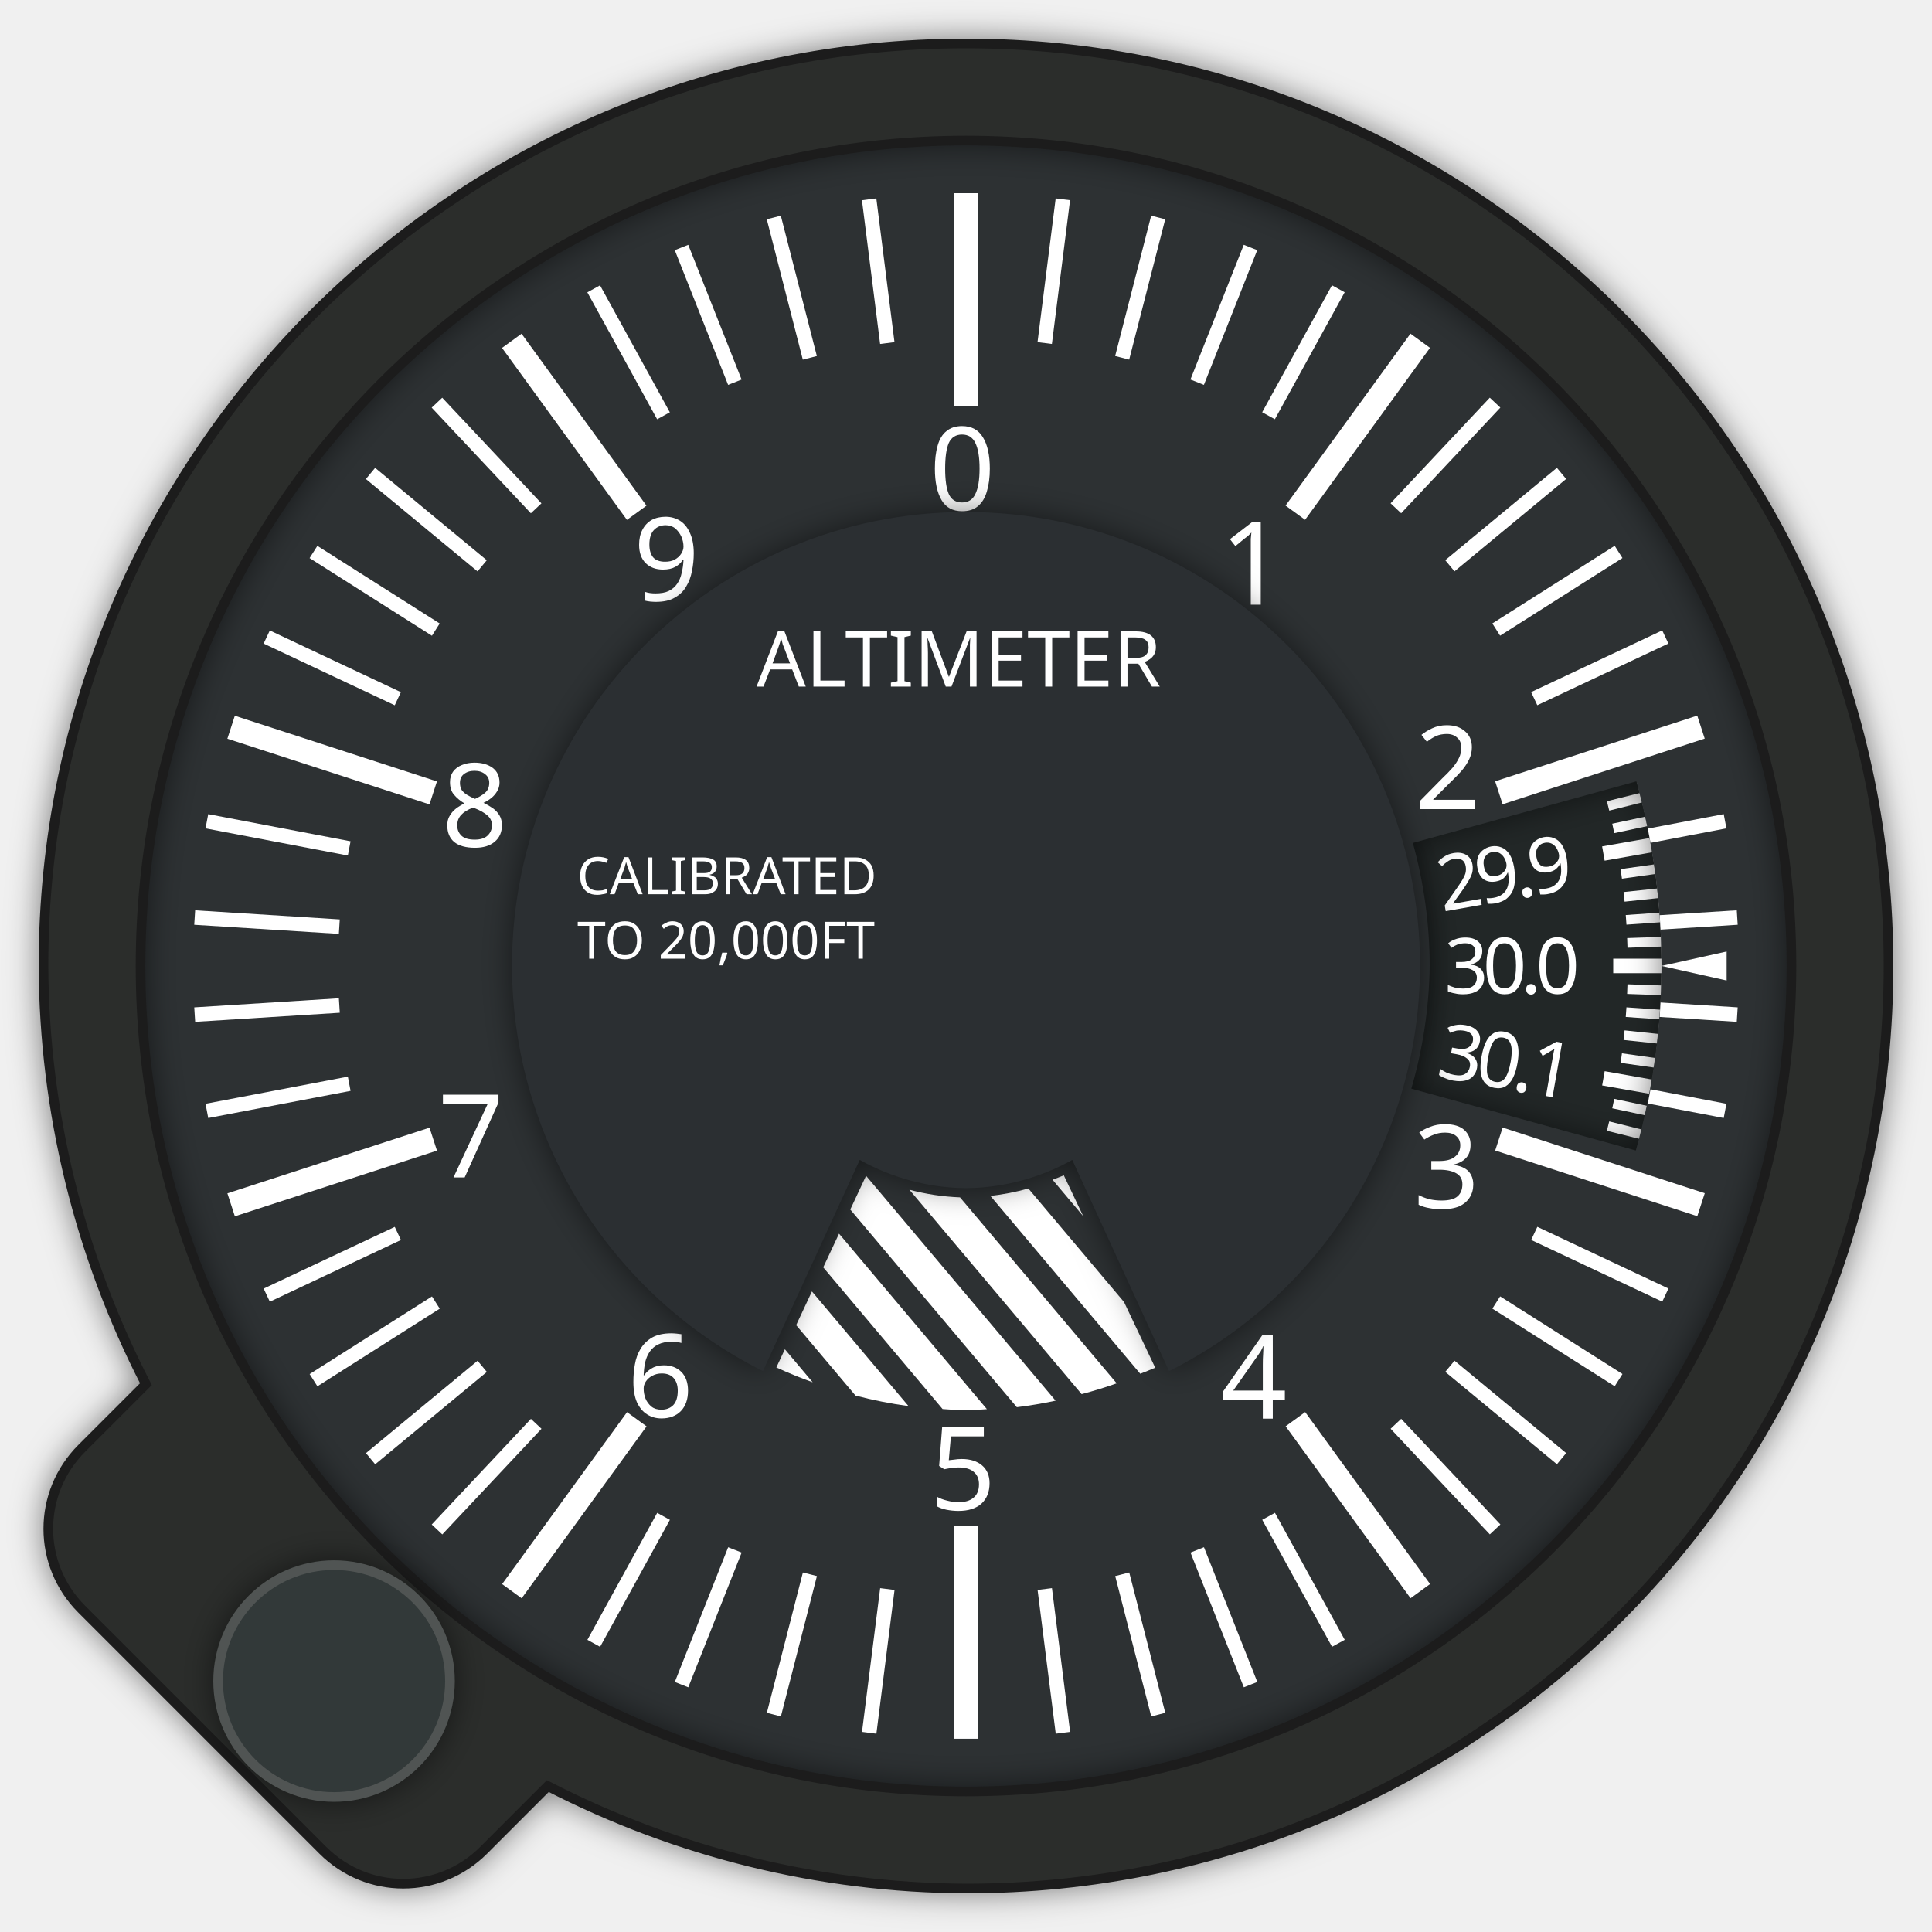
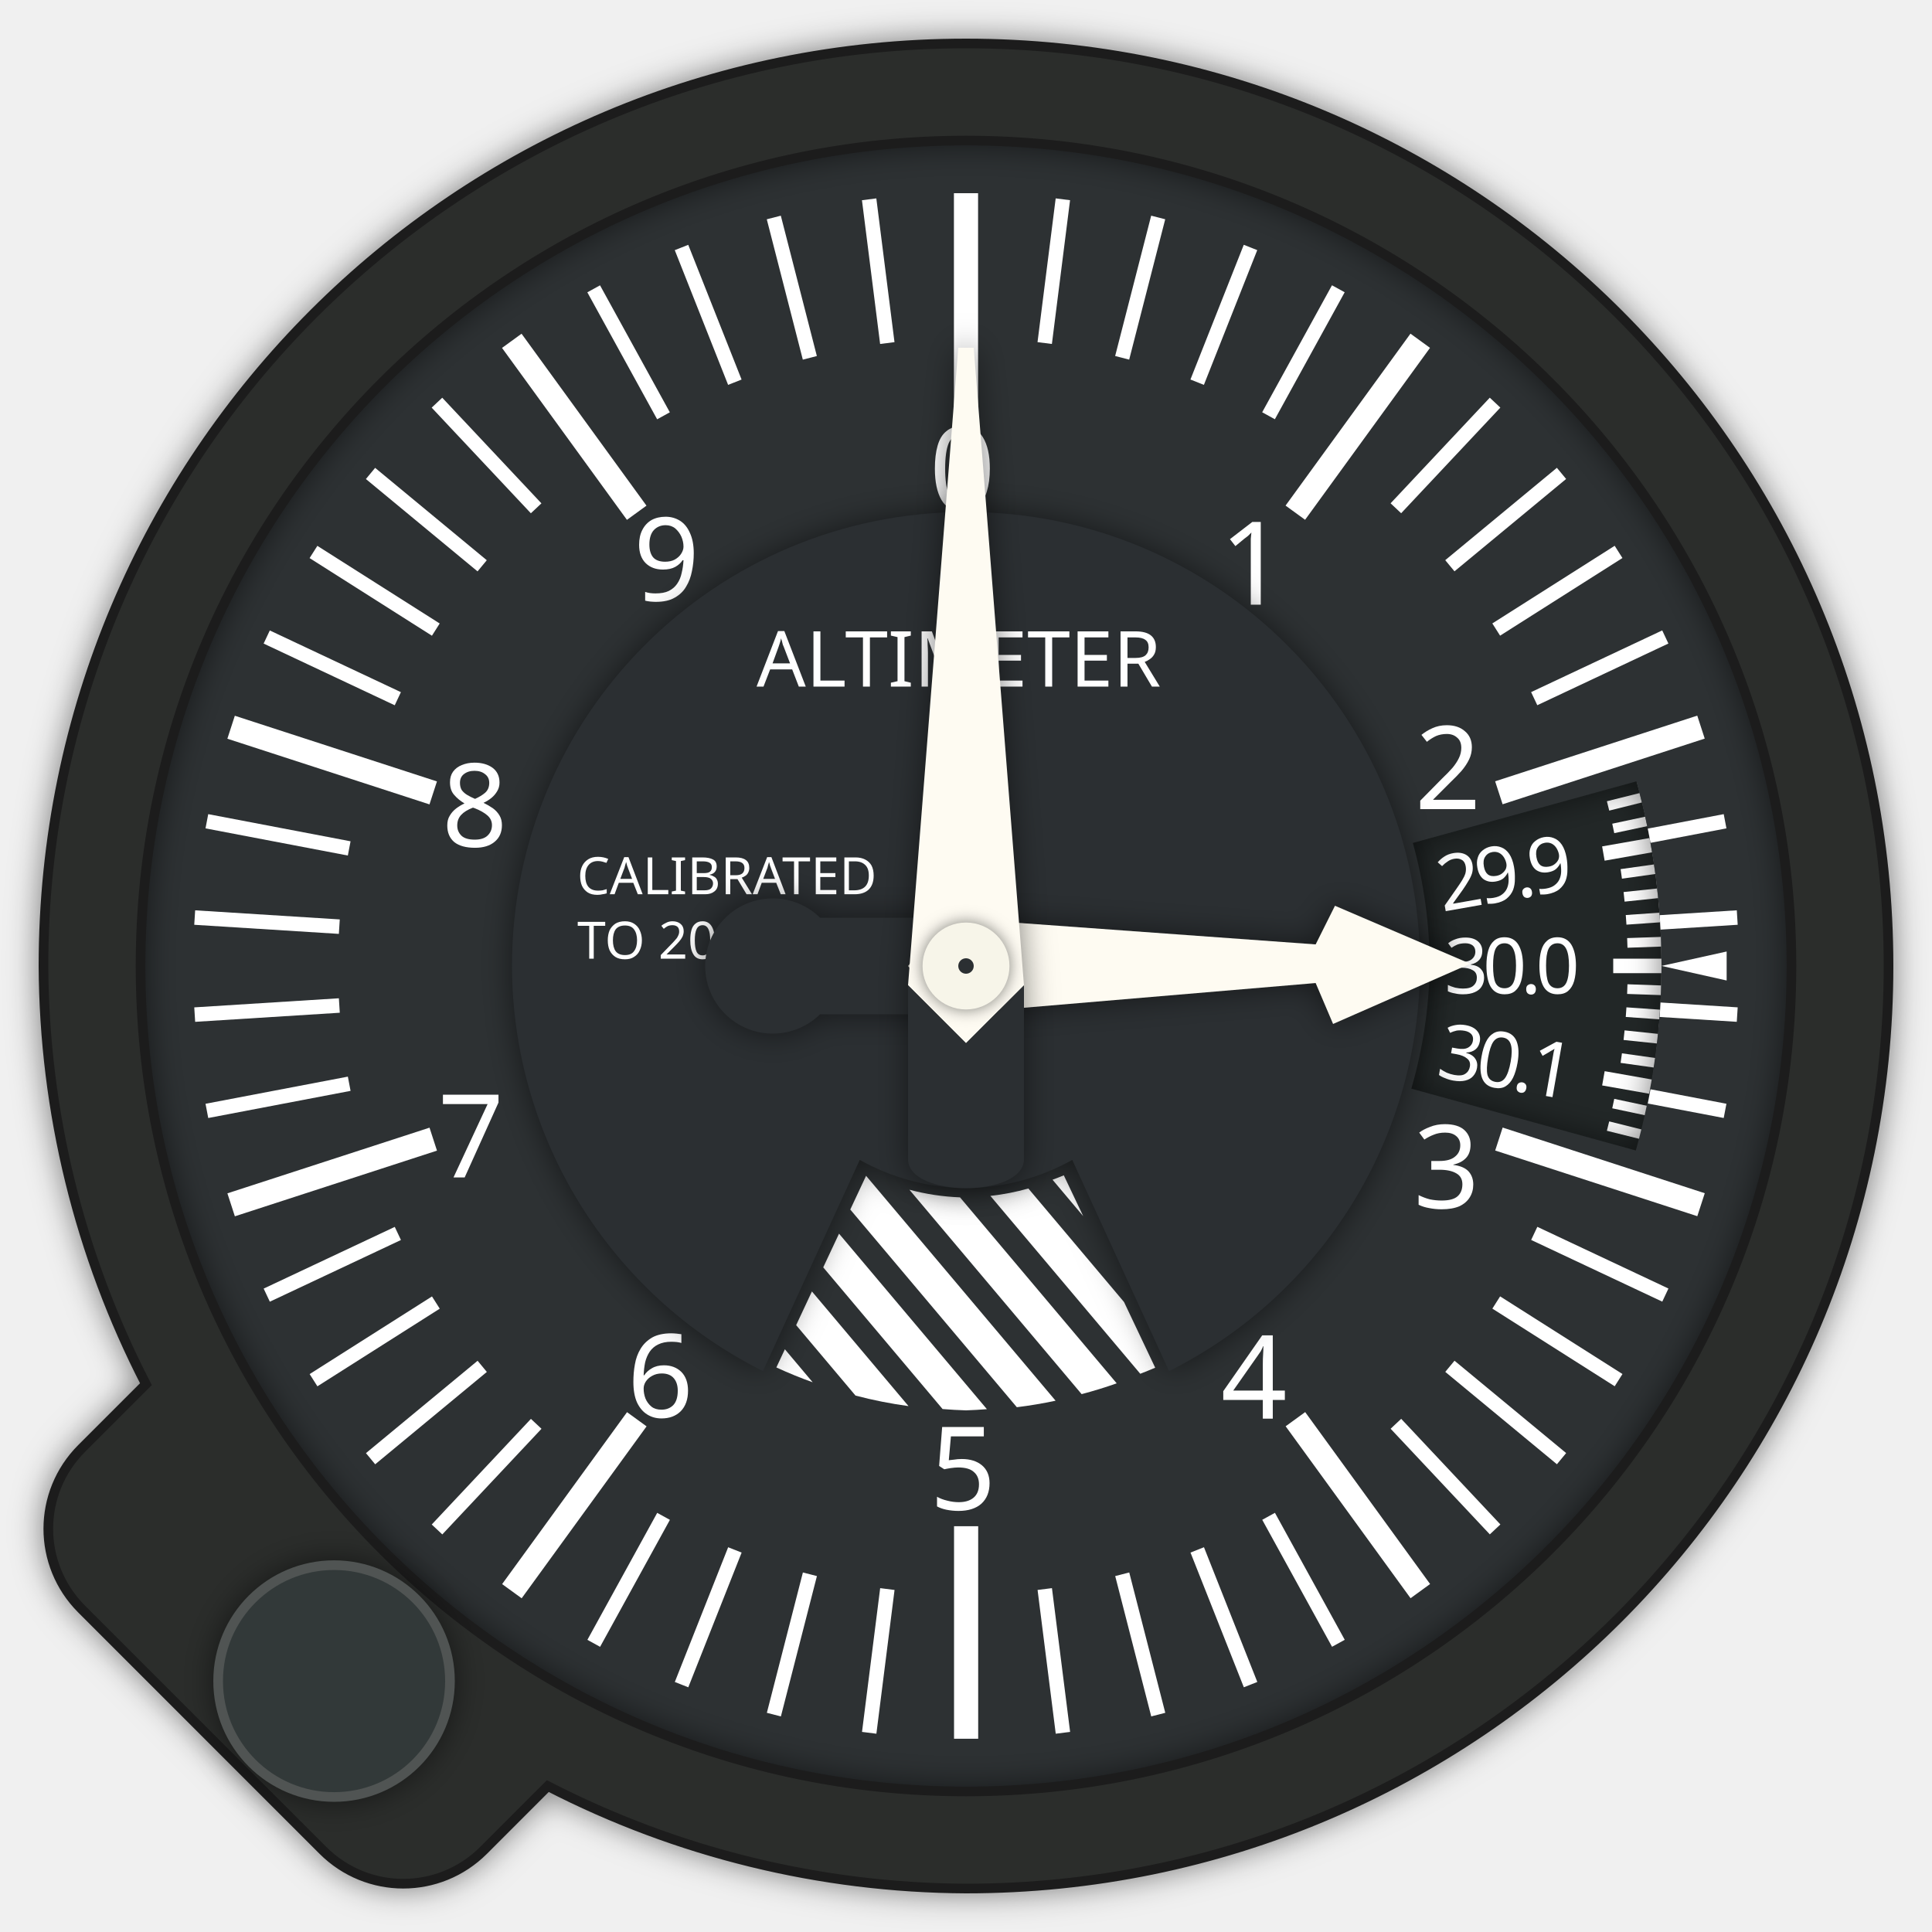
<svg xmlns="http://www.w3.org/2000/svg" width="100" height="100" viewBox="0 0 100 100" version="1.1" id="svg1">
  <defs id="defs1">
    <rect x="75" y="46" width="11" height="5" id="rect67" />
    <rect x="36" y="32" width="23" height="5" id="rect62" />
    <filter style="color-interpolation-filters:sRGB" id="filter28" x="-0.181" y="-0.181" width="1.362" height="1.362">
      <feFlood result="flood" in="SourceGraphic" flood-opacity="0.502" flood-color="rgb(0,0,0)" id="feFlood26" />
      <feGaussianBlur result="blur" in="SourceGraphic" stdDeviation="8" id="feGaussianBlur26" />
      <feOffset result="offset" in="blur" dx="0" dy="0" id="feOffset26" />
      <feComposite result="comp1" operator="in" in="flood" in2="offset" id="feComposite27" />
      <feComposite result="comp2" operator="over" in="SourceGraphic" in2="comp1" id="feComposite28" />
    </filter>
    <rect x="36" y="32" width="18.804" height="6.882" id="rect62-1" />
    <rect x="36" y="32" width="6.333" height="7.158" id="rect62-0" />
    <rect x="36" y="32" width="6.333" height="7.158" id="rect62-0-2" />
    <rect x="36" y="32" width="6.333" height="7.158" id="rect62-0-2-6" />
    <rect x="36" y="32" width="6.333" height="7.158" id="rect62-0-2-6-4" />
    <filter style="color-interpolation-filters:sRGB;" id="filter80" x="-0.023" y="-0.023" width="1.045" height="1.045">
      <feFlood result="flood" in="SourceGraphic" flood-opacity="0.502" flood-color="rgb(0,0,0)" id="feFlood79" />
      <feGaussianBlur result="blur" in="SourceGraphic" stdDeviation="0.8" id="feGaussianBlur79" />
      <feOffset result="offset" in="blur" dx="0" dy="0" id="feOffset79" />
      <feComposite result="comp1" operator="in" in="flood" in2="offset" id="feComposite79" />
      <feComposite result="comp2" operator="over" in="SourceGraphic" in2="comp1" id="feComposite80" />
    </filter>
    <filter style="color-interpolation-filters:sRGB;" id="filter11" x="-0.048" y="-0.274" width="1.097" height="1.549">
      <feFlood result="flood" in="SourceGraphic" flood-opacity="0.502" flood-color="rgb(0,0,0)" id="feFlood10" />
      <feGaussianBlur result="blur" in="SourceGraphic" stdDeviation="0.8" id="feGaussianBlur10" />
      <feOffset result="offset" in="blur" dx="0" dy="0" id="feOffset10" />
      <feComposite result="comp1" operator="in" in="flood" in2="offset" id="feComposite10" />
      <feComposite result="comp2" operator="over" in="SourceGraphic" in2="comp1" id="feComposite11" />
    </filter>
    <filter style="color-interpolation-filters:sRGB;" id="filter13" x="-0.355" y="-0.044" width="1.71" height="1.088">
      <feFlood result="flood" in="SourceGraphic" flood-opacity="0.502" flood-color="rgb(0,0,0)" id="feFlood11" />
      <feGaussianBlur result="blur" in="SourceGraphic" stdDeviation="0.8" id="feGaussianBlur11" />
      <feOffset result="offset" in="blur" dx="0" dy="0" id="feOffset11" />
      <feComposite result="comp1" operator="in" in="flood" in2="offset" id="feComposite12" />
      <feComposite result="comp2" operator="over" in="SourceGraphic" in2="comp1" id="feComposite13" />
    </filter>
    <filter style="color-interpolation-filters:sRGB;" id="filter15" x="-0.041" y="-0.043" width="1.082" height="1.086">
      <feFlood result="flood" in="SourceGraphic" flood-opacity="0.502" flood-color="rgb(0,0,0)" id="feFlood13" />
      <feGaussianBlur result="blur" in="SourceGraphic" stdDeviation="0.8" id="feGaussianBlur13" />
      <feOffset result="offset" in="blur" dx="0" dy="0" id="feOffset13" />
      <feComposite result="comp1" operator="in" in="flood" in2="offset" id="feComposite14" />
      <feComposite result="comp2" operator="over" in="SourceGraphic" in2="comp1" id="feComposite15" />
    </filter>
    <filter style="color-interpolation-filters:sRGB;" id="filter20" x="-0.213" y="-0.213" width="1.427" height="1.427">
      <feFlood result="flood" in="SourceGraphic" flood-opacity="0.502" flood-color="rgb(0,0,0)" id="feFlood19" />
      <feGaussianBlur result="blur" in="SourceGraphic" stdDeviation="0.4" id="feGaussianBlur19" />
      <feOffset result="offset" in="blur" dx="0" dy="0" id="feOffset19" />
      <feComposite result="comp1" operator="in" in="flood" in2="offset" id="feComposite19" />
      <feComposite result="comp2" operator="over" in="SourceGraphic" in2="comp1" id="feComposite20" />
    </filter>
    <rect x="75" y="46" width="11" height="5" id="rect67-6" />
    <rect x="75" y="46" width="11" height="5" id="rect67-6-1" />
    <rect x="75" y="46" width="11" height="5" id="rect67-68" />
    <rect x="75" y="46" width="11" height="5" id="rect67-68-9" />
    <rect x="75" y="46" width="11" height="5" id="rect67-6-1-1" />
    <rect x="75" y="46" width="11" height="5" id="rect67-6-1-1-6" />
    <rect x="75" y="46" width="11" height="5" id="rect67-68-9-4" />
    <rect x="75" y="46" width="11" height="5" id="rect67-6-1-1-6-7" />
    <rect x="75" y="46" width="11" height="5" id="rect67-68-9-4-7" />
    <filter style="color-interpolation-filters:sRGB;" id="filter108" x="-0.022" y="-0.022" width="1.045" height="1.045">
      <feFlood result="flood" in="SourceGraphic" flood-opacity="0.502" flood-color="rgb(0,0,0)" id="feFlood107" />
      <feGaussianBlur result="blur" in="SourceGraphic" stdDeviation="0.8" id="feGaussianBlur107" />
      <feOffset result="offset" in="blur" dx="0" dy="0" id="feOffset107" />
      <feComposite result="comp1" operator="in" in="flood" in2="offset" id="feComposite107" />
      <feComposite result="comp2" operator="over" in="SourceGraphic" in2="comp1" id="feComposite108" />
    </filter>
    <rect x="36" y="32" width="6.333" height="7.158" id="rect62-0-2-7" />
    <rect x="36" y="32" width="6.333" height="7.158" id="rect62-0-2-7-2" />
  </defs>
  <g id="layer5" style="display:inline">
    <circle style="opacity:1;fill:#222727;fill-opacity:1;stroke-width:0" id="path65" cx="50" cy="50" r="36" />
    <path id="rect66" style="display:none;opacity:0.524;fill:#ffffff;stroke-width:0" d="M 90,39 V 61 L 50,50 Z" />
    <text xml:space="preserve" id="text66" style="font-size:4px;line-height:1.25;font-family:sans-serif;letter-spacing:-0.31px;word-spacing:0px;white-space:pre;shape-inside:url(#rect67);display:inline;fill:#ffffff" transform="translate(-0.2460355,1.878631)">
      <tspan x="75" y="49.539" id="tspan4">30.0</tspan>
    </text>
    <text xml:space="preserve" id="text66-2" style="font-size:4px;line-height:1.25;font-family:sans-serif;letter-spacing:-0.3px;word-spacing:0px;white-space:pre;shape-inside:url(#rect67-68);display:inline;fill:#ffffff" transform="rotate(10,39.32988,48.49914)">
      <tspan x="75" y="49.539" id="tspan5">30.1</tspan>
    </text>
    <text xml:space="preserve" id="text66-2-0" style="font-size:4px;line-height:1.25;font-family:sans-serif;letter-spacing:-0.3px;word-spacing:0px;white-space:pre;shape-inside:url(#rect67-68-9);display:inline;fill:#ffffff" transform="rotate(20,44.98074,48.81767)">
      <tspan x="75" y="49.539" id="tspan6">30.2</tspan>
    </text>
    <text xml:space="preserve" id="text66-2-0-0" style="font-size:4px;line-height:1.25;font-family:sans-serif;letter-spacing:-0.3px;word-spacing:0px;white-space:pre;shape-inside:url(#rect67-68-9-4);display:inline;fill:#ffffff" transform="rotate(30,46.50842,48.88869)">
      <tspan x="75" y="49.539" id="tspan7">30.3</tspan>
    </text>
    <text xml:space="preserve" id="text66-2-0-0-7" style="font-size:4px;line-height:1.25;font-family:sans-serif;letter-spacing:-0.3px;word-spacing:0px;white-space:pre;shape-inside:url(#rect67-68-9-4-7);display:inline;fill:#ffffff" transform="rotate(40,47.62121,48.3171)">
      <tspan x="75" y="49.539" id="tspan8">30.4</tspan>
    </text>
    <text xml:space="preserve" id="text66-8" style="font-size:4px;line-height:1.25;font-family:sans-serif;letter-spacing:-0.3px;word-spacing:0px;white-space:pre;shape-inside:url(#rect67-6);display:inline;fill:#ffffff" transform="rotate(-10,61.42022,50.39254)">
      <tspan x="75" y="49.539" id="tspan9">29.9</tspan>
    </text>
    <text xml:space="preserve" id="text66-8-9" style="font-size:4px;line-height:1.25;font-family:sans-serif;letter-spacing:-0.3px;word-spacing:0px;white-space:pre;shape-inside:url(#rect67-6-1);display:inline;fill:#ffffff" transform="rotate(-20,55.68004,49.60837)">
      <tspan x="75" y="49.539" id="tspan10">29.8</tspan>
    </text>
    <text xml:space="preserve" id="text66-8-9-2" style="font-size:4px;line-height:1.25;font-family:sans-serif;letter-spacing:-0.3px;word-spacing:0px;white-space:pre;shape-inside:url(#rect67-6-1-1);display:inline;fill:#ffffff" transform="rotate(-30,53.48523,48.87494)">
      <tspan x="75" y="49.539" id="tspan11">29.7</tspan>
    </text>
    <text xml:space="preserve" id="text66-8-9-2-0" style="font-size:4px;line-height:1.25;font-family:sans-serif;letter-spacing:-0.3px;word-spacing:0px;white-space:pre;shape-inside:url(#rect67-6-1-1-6);display:inline;fill:#ffffff" transform="rotate(-40,52.58725,49.19589)">
      <tspan x="75" y="49.539" id="tspan12">29.6</tspan>
    </text>
    <text xml:space="preserve" id="text66-8-9-2-0-1" style="font-size:4px;line-height:1.25;font-family:sans-serif;letter-spacing:-0.3px;word-spacing:0px;white-space:pre;shape-inside:url(#rect67-6-1-1-6-7);display:inline;fill:#ffffff" transform="rotate(-50,52.00046,49.02435)">
      <tspan x="75" y="49.539" id="tspan13">29.5</tspan>
    </text>
    <rect style="fill:#ffffff;stroke-width:0" id="rect76" width="1.75" height="0.5" x="37.952" y="70.364" transform="rotate(-42)" />
    <rect style="fill:#ffffff;stroke-width:0" id="rect80" width="1.75" height="0.5" x="50.158" y="68.649" transform="rotate(-32)" />
    <rect style="fill:#ffffff;stroke-width:0" id="rect84" width="1.75" height="0.5" x="61.88" y="64.84" transform="rotate(-22)" />
    <rect style="fill:#ffffff;stroke-width:0" id="rect88" width="1.75" height="0.5" x="72.762" y="59.053" transform="rotate(-12)" />
    <rect style="fill:#ffffff;stroke-width:0" id="rect92" width="1.75" height="0.5" x="82.475" y="51.465" transform="rotate(-2)" />
    <rect style="fill:#ffffff;stroke-width:0" id="rect96" width="1.75" height="0.5" x="90.722" y="42.305" transform="rotate(8)" />
    <rect style="fill:#ffffff;stroke-width:0" id="rect100" width="1.75" height="0.5" x="97.253" y="31.852" transform="rotate(18)" />
    <rect style="fill:#ffffff;stroke-width:0" id="rect104" width="1.75" height="0.5" x="101.87" y="20.424" transform="rotate(28)" />
    <rect style="fill:#ffffff;stroke-width:0" id="rect71" width="1.75" height="0.5" x="104.432" y="8.368" transform="rotate(38)" />
    <rect style="fill:#ffffff;stroke-width:0" id="rect77" width="1.75" height="0.5" x="35.486" y="70.451" transform="rotate(-44)" />
    <rect style="fill:#ffffff;stroke-width:0" id="rect81" width="1.75" height="0.5" x="47.743" y="69.162" transform="rotate(-34)" />
    <rect style="fill:#ffffff;stroke-width:0" id="rect85" width="1.75" height="0.5" x="59.591" y="65.764" transform="rotate(-24)" />
    <rect style="fill:#ffffff;stroke-width:0" id="rect89" width="1.75" height="0.5" x="70.669" y="60.361" transform="rotate(-14)" />
    <rect style="fill:#ffffff;stroke-width:0" id="rect93" width="1.75" height="0.5" x="80.641" y="53.116" transform="rotate(-4)" />
    <rect style="fill:#ffffff;stroke-width:0" id="rect97" width="1.75" height="0.5" x="89.202" y="44.25" transform="rotate(6)" />
    <rect style="fill:#ffffff;stroke-width:0" id="rect101" width="1.75" height="0.5" x="96.094" y="34.031" transform="rotate(16)" />
    <rect style="fill:#ffffff;stroke-width:0" id="rect105" width="1.75" height="0.5" x="101.107" y="22.771" transform="rotate(26)" />
    <rect style="fill:#ffffff;stroke-width:0" id="rect72" width="1.75" height="0.5" x="104.089" y="10.812" transform="rotate(36)" />
    <rect style="fill:#ffffff;stroke-width:0" id="rect78" width="1.75" height="0.5" x="33.017" y="70.451" transform="rotate(-46)" />
    <rect style="fill:#ffffff;stroke-width:0" id="rect82" width="1.75" height="0.5" x="45.313" y="69.591" transform="rotate(-36)" />
    <rect style="fill:#ffffff;stroke-width:0" id="rect86" width="1.75" height="0.5" x="57.272" y="66.609" transform="rotate(-26)" />
    <rect style="fill:#ffffff;stroke-width:0" id="rect90" width="1.75" height="0.5" x="68.532" y="61.595" transform="rotate(-16)" />
    <rect style="fill:#ffffff;stroke-width:0" id="rect94" width="1.75" height="0.5" x="78.75" y="54.703" transform="rotate(-6)" />
    <rect style="fill:#ffffff;stroke-width:0" id="rect98" width="1.75" height="0.5" x="87.616" y="46.14" transform="rotate(4)" />
    <rect style="fill:#ffffff;stroke-width:0" id="rect102" width="1.75" height="0.5" x="94.86" y="36.169" transform="rotate(14)" />
    <rect style="fill:#ffffff;stroke-width:0" id="rect106" width="1.75" height="0.5" x="100.263" y="25.091" transform="rotate(24)" />
    <rect style="fill:#ffffff;stroke-width:0" id="rect73" width="1.75" height="0.5" x="103.66" y="13.242" transform="rotate(34)" />
    <rect style="fill:#ffffff;stroke-width:0" id="rect79" width="1.75" height="0.5" x="30.551" y="70.365" transform="rotate(-48)" />
    <rect style="fill:#ffffff;stroke-width:0" id="rect83" width="1.75" height="0.5" x="42.869" y="69.934" transform="rotate(-38)" />
    <rect style="fill:#ffffff;stroke-width:0" id="rect87" width="1.75" height="0.5" x="54.925" y="67.371" transform="rotate(-28)" />
    <rect style="fill:#ffffff;stroke-width:0" id="rect91" width="1.75" height="0.5" x="66.353" y="62.754" transform="rotate(-18)" />
    <rect style="fill:#ffffff;stroke-width:0" id="rect95" width="1.75" height="0.5" x="76.805" y="56.222" transform="rotate(-8)" />
    <rect style="fill:#ffffff;stroke-width:0" id="rect99" width="1.75" height="0.5" x="85.964" y="47.975" transform="rotate(2)" />
    <rect style="fill:#ffffff;stroke-width:0" id="rect103" width="1.75" height="0.5" x="93.553" y="38.262" transform="rotate(12)" />
    <rect style="fill:#ffffff;stroke-width:0" id="rect107" width="1.75" height="0.5" x="99.339" y="27.379" transform="rotate(22)" />
    <rect style="fill:#ffffff;stroke-width:0" id="rect74" width="1.75" height="0.5" x="103.147" y="15.657" transform="rotate(32)" />
    <rect style="fill:#ffffff;stroke-width:0" id="rect75" width="2.5" height="0.75" x="74.058" y="57.544" transform="rotate(-10)" />
    <rect style="fill:#ffffff;stroke-width:0" id="rect19" width="2.5" height="0.75" x="83.5" y="49.621" />
    <rect style="fill:#ffffff;stroke-width:0" id="rect32" width="2.5" height="0.75" x="63.383" y="63.708" transform="rotate(-20)" />
    <rect style="fill:#ffffff;stroke-width:0" id="rect33" width="2.5" height="0.75" x="91.423" y="40.179" transform="rotate(10)" />
    <rect style="fill:#ffffff;stroke-width:0" id="rect34" width="2.5" height="0.75" x="97.586" y="29.504" transform="rotate(20)" />
    <rect style="fill:#ffffff;stroke-width:0" id="rect65" width="2.5" height="0.75" x="101.801" y="17.921" transform="rotate(30)" />
    <rect style="fill:#ffffff;stroke-width:0" id="rect35" width="2.5" height="0.75" x="103.941" y="5.783" transform="rotate(40)" />
    <rect style="fill:#ffffff;stroke-width:0" id="rect63" width="2.5" height="0.75" x="51.801" y="67.924" transform="rotate(-30)" />
    <rect style="fill:#ffffff;stroke-width:0" id="rect64" width="2.5" height="0.75" x="39.662" y="70.064" transform="rotate(-40)" />
    <rect style="fill:#ffffff;stroke-width:0" id="rect7" width="2.5" height="0.75" x="27.336" y="70.064" transform="rotate(-50)" />
  </g>
  <g id="layer1">
    <path d="M 50,7.275 A 42.724,42.724 0 0 0 7.275,50 42.724,42.724 0 0 0 50,92.725 42.724,42.724 0 0 0 92.725,50 42.724,42.724 0 0 0 50,7.275 Z M 84.699,40.443 A 36,36 0 0 1 86,50 36,36 0 0 1 84.67,59.549 L 73.051,56.348 A 24,24 0 0 0 74,50 24,24 0 0 0 73.129,43.631 Z" style="fill:#2d3133;stroke-width:0;filter:url(#filter108)" id="path64" />
    <path d="M 50,2.25 C 23.629,2.25 2.25,23.629 2.25,50 2.286,57.532 4.103,64.949 7.553,71.645 L 4.229,74.969 c -2.305,2.305 -2.305,6.015 0,8.32 L 16.711,95.771 c 2.305,2.305 6.017,2.305 8.322,0 l 3.322,-3.324 C 35.051,95.897 42.468,97.714 50,97.75 76.371,97.75 97.75,76.371 97.75,50 97.75,23.629 76.371,2.25 50,2.25 Z m 0,5.025 C 73.596,7.275 92.725,26.404 92.725,50 92.725,73.596 73.596,92.725 50,92.725 26.404,92.725 7.275,73.596 7.275,50 7.275,26.404 26.404,7.275 50,7.275 Z" style="fill:#2b2d2b;stroke:#1c1c1c;stroke-width:0.5;filter:url(#filter80)" id="path62" />
    <path id="rect68" style="display:inline;fill:#ffffff;stroke-width:0" d="M 86,49.996 89.371,49.25 v 1.5 z" />
    <rect style="fill:#ffffff;stroke-width:0" id="rect9" width="1.25" height="11" x="49.375" y="10" />
    <rect style="fill:#ffffff;stroke-width:0" id="rect24" width="0.75" height="7.5" x="67.529" y="-20.274" transform="rotate(28.8)" />
    <rect style="fill:#ffffff;stroke-width:0" id="rect28" width="0.75" height="7.5" x="66.157" y="-63.955" transform="rotate(64.8)" />
    <rect style="fill:#ffffff;stroke-width:0" id="rect36" width="0.75" height="7.5" x="-2.597" y="-110.681" transform="rotate(136.8)" />
    <rect style="fill:#ffffff;stroke-width:0" id="rect40" width="0.75" height="7.5" x="-43.717" y="-95.878" transform="rotate(172.8)" />
    <rect style="fill:#ffffff;stroke-width:0" id="rect44" width="0.75" height="7.5" x="-68.283" y="-59.732" transform="rotate(-151.2)" />
    <rect style="fill:#ffffff;stroke-width:0" id="rect48" width="0.75" height="7.5" x="-66.91" y="-16.05" transform="rotate(-115.2)" />
    <rect style="fill:#ffffff;stroke-width:0" id="rect52" width="0.75" height="7.5" x="-40.124" y="18.483" transform="rotate(-79.2)" />
    <rect style="fill:#ffffff;stroke-width:0" id="rect56" width="0.75" height="7.5" x="1.844" y="30.676" transform="rotate(-43.2)" />
    <rect style="fill:#ffffff;stroke-width:0" id="rect21" width="0.75" height="7.5" x="42.964" y="15.873" transform="rotate(-7.2)" />
    <rect style="fill:#ffffff;stroke-width:0" id="rect25" width="0.75" height="7.5" x="64.521" y="-11.918" transform="rotate(21.6)" />
    <rect style="fill:#ffffff;stroke-width:0" id="rect29" width="0.75" height="7.5" x="68.634" y="-55.428" transform="rotate(57.6)" />
    <rect style="fill:#ffffff;stroke-width:0" id="rect37" width="0.75" height="7.5" x="6.279" y="-110.402" transform="rotate(129.6)" />
    <rect style="fill:#ffffff;stroke-width:0" id="rect41" width="0.75" height="7.5" x="-36.372" y="-100.869" transform="rotate(165.6)" />
    <rect style="fill:#ffffff;stroke-width:0" id="rect45" width="0.75" height="7.5" x="-65.274" y="-68.087" transform="rotate(-158.4)" />
    <rect style="fill:#ffffff;stroke-width:0" id="rect49" width="0.75" height="7.5" x="-69.388" y="-24.577" transform="rotate(-122.4)" />
    <rect style="fill:#ffffff;stroke-width:0" id="rect53" width="0.75" height="7.5" x="-47.141" y="13.04" transform="rotate(-86.4)" />
    <rect style="fill:#ffffff;stroke-width:0" id="rect57" width="0.75" height="7.5" x="-7.032" y="30.397" transform="rotate(-50.4)" />
    <rect style="fill:#ffffff;stroke-width:0" id="rect22" width="0.75" height="7.5" x="35.619" y="20.864" transform="rotate(-14.4)" />
    <rect style="fill:#ffffff;stroke-width:0" id="rect26" width="0.75" height="7.5" x="60.489" y="-4.006" transform="rotate(14.4)" />
    <rect style="fill:#ffffff;stroke-width:0" id="rect30" width="0.75" height="7.5" x="70.023" y="-46.657" transform="rotate(50.4)" />
    <rect style="fill:#ffffff;stroke-width:0" id="rect38" width="0.75" height="7.5" x="15.05" y="-109.013" transform="rotate(122.4)" />
    <rect style="fill:#ffffff;stroke-width:0" id="rect42" width="0.75" height="7.5" x="-28.46" y="-104.901" transform="rotate(158.4)" />
    <rect style="fill:#ffffff;stroke-width:0" id="rect46" width="0.75" height="7.5" x="-61.243" y="-75.999" transform="rotate(-165.6)" />
    <rect style="fill:#ffffff;stroke-width:0" id="rect50" width="0.75" height="7.5" x="-70.777" y="-33.348" transform="rotate(-129.6)" />
    <rect style="fill:#ffffff;stroke-width:0" id="rect54" width="0.75" height="7.5" x="-53.42" y="6.761" transform="rotate(-93.6)" />
    <rect style="fill:#ffffff;stroke-width:0" id="rect58" width="0.75" height="7.5" x="-15.803" y="29.008" transform="rotate(-57.6)" />
    <rect style="fill:#ffffff;stroke-width:0" id="rect23" width="0.75" height="7.5" x="27.707" y="24.896" transform="rotate(-21.6)" />
    <rect style="fill:#ffffff;stroke-width:0" id="rect27" width="0.75" height="7.5" x="55.498" y="3.339" transform="rotate(7.2)" />
    <rect style="fill:#ffffff;stroke-width:0" id="rect31" width="0.75" height="7.5" x="70.302" y="-37.781" transform="rotate(43.2)" />
    <rect style="fill:#ffffff;stroke-width:0" id="rect39" width="0.75" height="7.5" x="23.577" y="-106.536" transform="rotate(115.2)" />
    <rect style="fill:#ffffff;stroke-width:0" id="rect43" width="0.75" height="7.5" x="-20.105" y="-107.909" transform="rotate(151.2)" />
    <rect style="fill:#ffffff;stroke-width:0" id="rect47" width="0.75" height="7.5" x="-56.251" y="-83.344" transform="rotate(-172.8)" />
    <rect style="fill:#ffffff;stroke-width:0" id="rect51" width="0.75" height="7.5" x="-71.056" y="-42.224" transform="rotate(-136.8)" />
    <rect style="fill:#ffffff;stroke-width:0" id="rect55" width="0.75" height="7.5" x="-58.863" y="-0.256" transform="rotate(-100.8)" />
    <rect style="fill:#ffffff;stroke-width:0" id="rect59" width="0.75" height="7.5" x="-24.331" y="26.53" transform="rotate(-64.8)" />
    <rect style="fill:#ffffff;stroke-width:0" id="rect9-2" width="0.75" height="7.5" x="19.351" y="27.904" transform="rotate(-28.8)" />
    <rect style="fill:#ffffff;stroke-width:0" id="rect10" width="1.25" height="11" x="69.214" y="-28.94" transform="rotate(36)" />
    <rect style="fill:#ffffff;stroke-width:0" id="rect11" width="1.25" height="11" x="62.375" y="-72.104" transform="rotate(72)" />
    <rect style="fill:#ffffff;stroke-width:0" id="rect12" width="1.25" height="11" x="31.471" y="-103.005" transform="rotate(108)" />
    <rect style="fill:#ffffff;stroke-width:0" id="rect13" width="1.25" height="11" x="-11.693" y="-109.839" transform="rotate(144)" />
    <rect style="fill:#ffffff;stroke-width:0" id="rect14" width="1.25" height="11" x="-50.631" y="-89.997" transform="scale(-1)" />
    <rect style="fill:#ffffff;stroke-width:0" id="rect15" width="1.25" height="11" x="-70.47" y="-51.057" transform="rotate(-144)" />
    <rect style="fill:#ffffff;stroke-width:0" id="rect16" width="1.25" height="11" x="-63.631" y="-7.893" transform="rotate(-108)" />
    <rect style="fill:#ffffff;stroke-width:0" id="rect17" width="1.25" height="11" x="-32.728" y="23.008" transform="rotate(-72)" />
    <rect style="fill:#ffffff;stroke-width:0" id="rect18" width="1.25" height="11" x="10.437" y="29.842" transform="rotate(-36)" />
    <circle style="display:inline;fill:#323939;fill-opacity:1;stroke:#505453;stroke-width:5;stroke-dasharray:none;stroke-opacity:1;filter:url(#filter28)" id="path6" cx="500" cy="880" transform="matrix(0.1,0,0,0.1,-32.70941,-0.9878429)" r="60" />
    <text xml:space="preserve" id="text62-3" style="font-size:6px;line-height:1.25;font-family:sans-serif;letter-spacing:0px;word-spacing:0px;white-space:pre;shape-inside:url(#rect62-0);display:inline;fill:#ffffff" transform="translate(12.09277,-10.91083)" x="1.008" y="0">
      <tspan x="36" y="37.309" id="tspan14">0</tspan>
    </text>
    <text xml:space="preserve" id="text62-3-8" style="font-size:6px;line-height:1.25;font-family:sans-serif;letter-spacing:0px;word-spacing:0px;white-space:pre;shape-inside:url(#rect62-0-2);display:inline;fill:#ffffff" transform="translate(27.13127,-6.011308)" x="2.31" y="0">
      <tspan x="36" y="37.309" id="tspan15">1</tspan>
    </text>
    <text xml:space="preserve" id="text62-3-8-3" style="font-size:6px;line-height:1.25;font-family:sans-serif;letter-spacing:0px;word-spacing:0px;white-space:pre;shape-inside:url(#rect62-0-2-7);display:inline;fill:#ffffff" transform="translate(-3.216133,-6.218721)" x="2.31" y="0">
      <tspan x="36" y="37.309" id="tspan16">9</tspan>
    </text>
    <text xml:space="preserve" id="text62-3-8-3-1" style="font-size:6px;line-height:1.25;font-family:sans-serif;letter-spacing:0px;word-spacing:0px;white-space:pre;shape-inside:url(#rect62-0-2-7-2);display:inline;fill:#ffffff" transform="translate(-13.1455,6.510346)" x="2.31" y="0">
      <tspan x="36" y="37.309" id="tspan17">8</tspan>
    </text>
    <text xml:space="preserve" id="text62-3-8-2" style="font-size:6px;line-height:1.25;font-family:sans-serif;letter-spacing:0px;word-spacing:0px;white-space:pre;shape-inside:url(#rect62-0-2-6);display:inline;fill:#ffffff" transform="translate(37.23053,4.571862)" x="2.396" y="0">
      <tspan x="36" y="37.309" id="tspan18">2</tspan>
    </text>
    <text xml:space="preserve" id="text63" style="font-size:6px;line-height:1.25;font-family:sans-serif;letter-spacing:0px;word-spacing:0px;white-space:pre;shape-inside:url(#rect62-0-2-6-4);display:inline;fill:#ffffff" transform="translate(37.16168,25.22138)" x="2.448" y="0">
      <tspan x="36" y="37.309" id="tspan19">3</tspan>
    </text>
    <text xml:space="preserve" id="text65" style="font-size:6px;line-height:1.25;font-family:sans-serif;letter-spacing:0px;word-spacing:0px;white-space:pre;shape-inside:url(#rect62-0-2-6-4);display:inline;fill:#ffffff" transform="translate(27.19129,36.12033)" x="2.602" y="0">
      <tspan x="36" y="37.309" id="tspan20">4</tspan>
    </text>
    <text xml:space="preserve" id="text67" style="font-size:6px;line-height:1.25;font-family:sans-serif;letter-spacing:0px;word-spacing:0px;white-space:pre;shape-inside:url(#rect62-0-2-6-4);display:inline;fill:#ffffff" transform="translate(12.12538,40.83434)" x="2.423" y="0">
      <tspan x="36" y="37.309" id="tspan21">5</tspan>
    </text>
    <text xml:space="preserve" id="text69" style="font-size:6px;line-height:1.25;font-family:sans-serif;letter-spacing:0px;word-spacing:0px;white-space:pre;shape-inside:url(#rect62-0-2-6-4);display:inline;fill:#ffffff" transform="translate(-3.544185,36.04692)" x="2.518" y="0">
      <tspan x="36" y="37.309" id="tspan22">6</tspan>
    </text>
    <text xml:space="preserve" id="text71" style="font-size:6px;line-height:1.25;font-family:sans-serif;letter-spacing:0px;word-spacing:0px;white-space:pre;shape-inside:url(#rect62-0-2-6-4);display:inline;fill:#ffffff" transform="translate(-13.33934,23.63508)" x="2.414" y="0">
      <tspan x="36" y="37.309" id="tspan23">7</tspan>
    </text>
    <path d="M 56.066,62.947 55.062,60.834 A 12,12 0 0 1 54.479,61.062 Z" style="fill:#ffffff;stroke-width:0" id="path101" />
    <path d="m 58.18,67.393 -4.953,-5.877 a 12,12 0 0 1 -1.965,0.383 l 7.758,9.207 a 23,23 0 0 0 0.773,-0.314 z" style="fill:#ffffff;stroke-width:0" id="path100" />
    <path d="m 57.801,71.602 -8.111,-9.627 a 12,12 0 0 1 -2.619,-0.395 l 8.914,10.58 a 23,23 0 0 0 1.816,-0.559 z" style="fill:#ffffff;stroke-width:0" id="path99" />
    <path d="m 54.637,72.5 -9.809,-11.641 -0.818,1.746 8.621,10.232 A 23,23 0 0 0 54.637,72.5 Z" style="fill:#ffffff;stroke-width:0" id="path98" />
    <path d="m 51.082,72.938 -7.654,-9.084 -0.818,1.744 6.178,7.334 A 23,23 0 0 0 50,73 23,23 0 0 0 51.082,72.938 Z" style="fill:#ffffff;stroke-width:0" id="path97" />
    <path d="m 47.025,72.781 -5,-5.936 -0.816,1.744 3.072,3.646 a 23,23 0 0 0 2.744,0.545 z" style="fill:#ffffff;stroke-width:0" id="path96" />
    <path d="M 42.064,71.547 40.625,69.838 40.184,70.779 a 23,23 0 0 0 1.881,0.768 z" style="fill:#ffffff;stroke-width:0" id="path95" />
    <rect style="fill:#ffffff;stroke-width:0" id="rect20" width="0.75" height="4" x="58.111" y="-79.743" transform="rotate(79.2)" />
    <rect style="fill:#ffffff;stroke-width:0" id="rect60" width="0.75" height="4" x="39.374" y="-98.482" transform="rotate(100.8)" />
    <rect style="fill:#ffffff;stroke-width:0" id="rect61" width="0.75" height="4" x="46.39" y="-93.039" transform="rotate(93.6)" />
    <rect style="fill:#ffffff;stroke-width:0" id="rect26-7" width="0.75" height="4" x="52.669" y="-86.76" transform="rotate(86.4)" />
  </g>
  <g id="layer4" style="display:inline;filter:url(#filter15)">
    <path d="m 50,26.5 c -12.979,0 -23.5,10.521 -23.5,23.5 0.019,8.883 5.045,16.996 12.99,20.969 L 44.5,60.037 c 1.682,0.941 3.573,1.444 5.5,1.463 1.927,-0.019 3.818,-0.522 5.5,-1.463 L 60.51,70.969 C 68.455,66.996 73.481,58.883 73.5,50 73.5,37.021 62.979,26.5 50,26.5 Z" style="fill:#2b2f32;fill-opacity:1;stroke-width:0" id="path10" />
    <text xml:space="preserve" id="text62" style="font-size:4px;line-height:1.25;font-family:sans-serif;letter-spacing:0px;word-spacing:0px;white-space:pre;shape-inside:url(#rect62);display:inline;fill:#ffffff" transform="translate(3.15918)">
      <tspan x="36" y="35.539" id="tspan24">ALTIMETER</tspan>
    </text>
    <text xml:space="preserve" id="text62-7" style="font-size:2.667px;line-height:1.25;font-family:sans-serif;letter-spacing:0px;word-spacing:0px;white-space:pre;shape-inside:url(#rect62-1);display:inline;fill:#ffffff" transform="translate(-6.127294,11.92691)">
      <tspan x="36" y="34.359" id="tspan25">CALIBRATED </tspan>
      <tspan x="36" y="37.693" id="tspan26">TO 20,000FT</tspan>
    </text>
  </g>
-   <g id="layer2" style="display:none;filter:url(#filter11)">
+   <g id="layer2" style="display:inline;filter:url(#filter11)">
    <path d="m 40,46.5 c -1.933,0 -3.5,1.567 -3.5,3.5 0,1.933 1.567,3.5 3.5,3.5 0.914,-0.001 1.792,-0.36 2.445,-1 H 49 L 47,50 49,47.5 H 42.447 C 41.794,46.86 40.915,46.501 40,46.5 Z" style="fill:#2b2f32;fill-opacity:1;stroke-width:0" id="path5" />
    <path id="rect3" style="fill:#fefbf2;fill-opacity:1;stroke-width:0" d="m 49,47.5 19.098,1.382 1,-2 7,3 L 69,53 68.098,50.882 49,52.5 47,50 Z" />
  </g>
-   <g id="layer3" style="display:none;filter:url(#filter13)">
+   <g id="layer3" style="display:inline;filter:url(#filter13)">
    <path id="rect1" style="fill:#fefbf2;fill-opacity:1;stroke-width:0" d="m 49.6,18 0.8,5e-6 L 53,51 50,54 47,51 Z" />
    <path id="rect2" style="fill:#2b2f32;fill-opacity:1;stroke-width:0" d="m 47,51 3,3 3,-3 v 9 c 0,2 -6,2 -6,0 z" />
    <circle style="fill:#f7f5e9;fill-opacity:1;stroke-width:0;filter:url(#filter20)" id="path2" cx="50" cy="50" r="2.25" />
    <circle style="fill:#2b2f32;fill-opacity:1;stroke-width:0" id="path20" cx="50" cy="50" r="0.4" />
  </g>
</svg>
